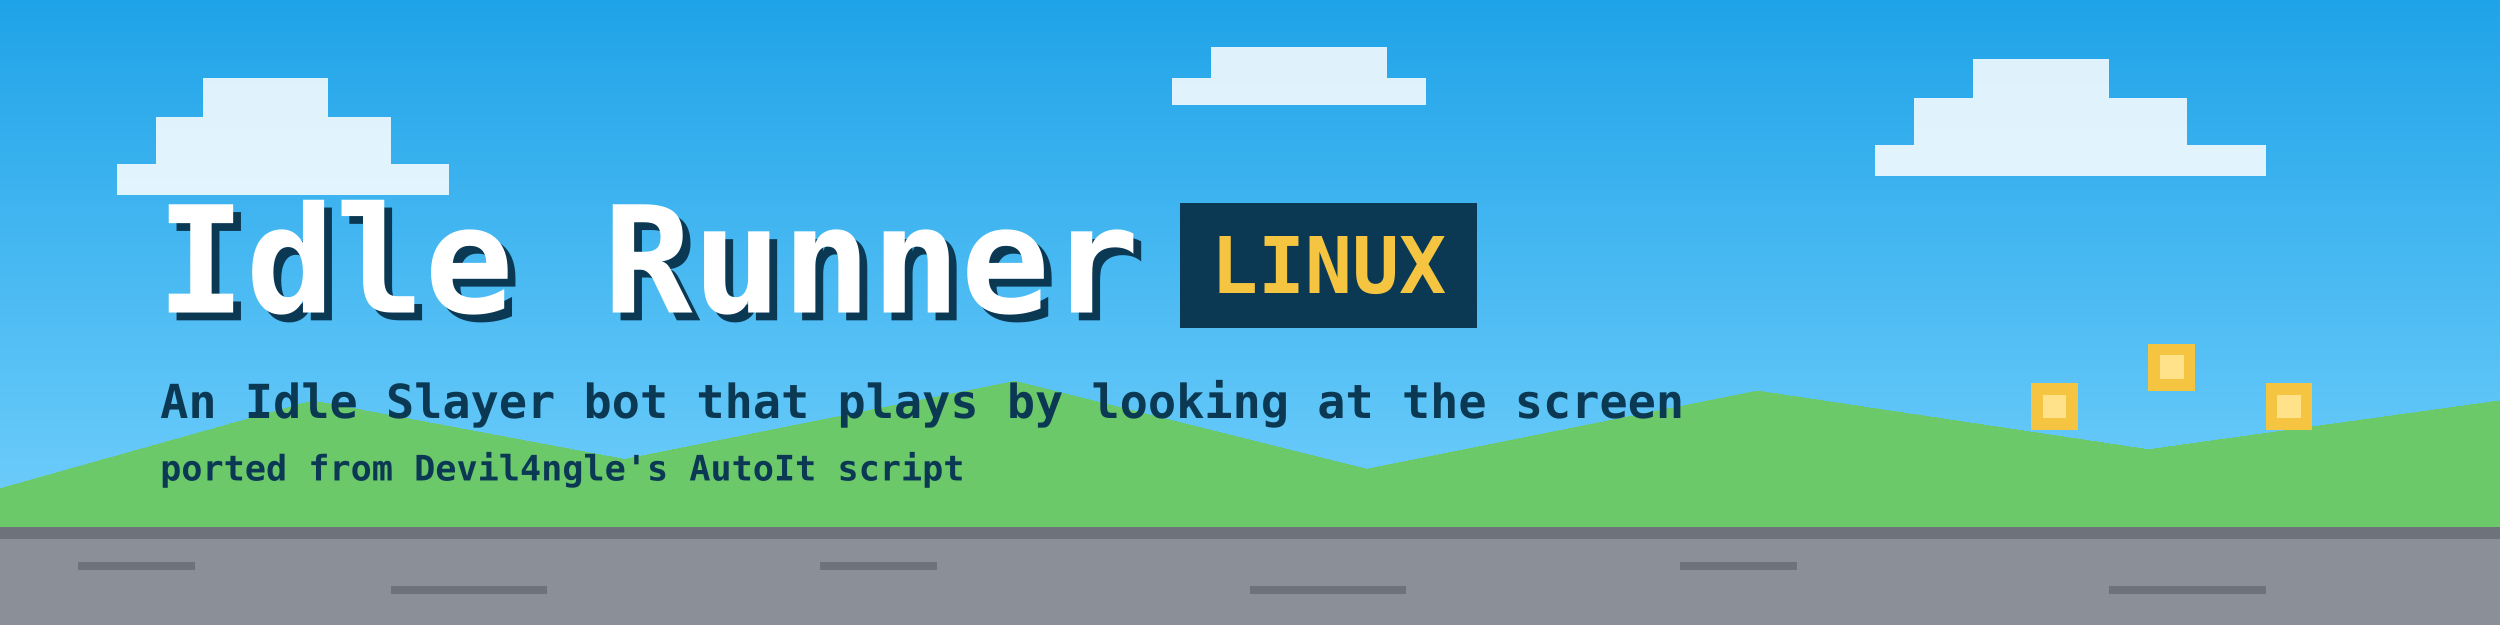
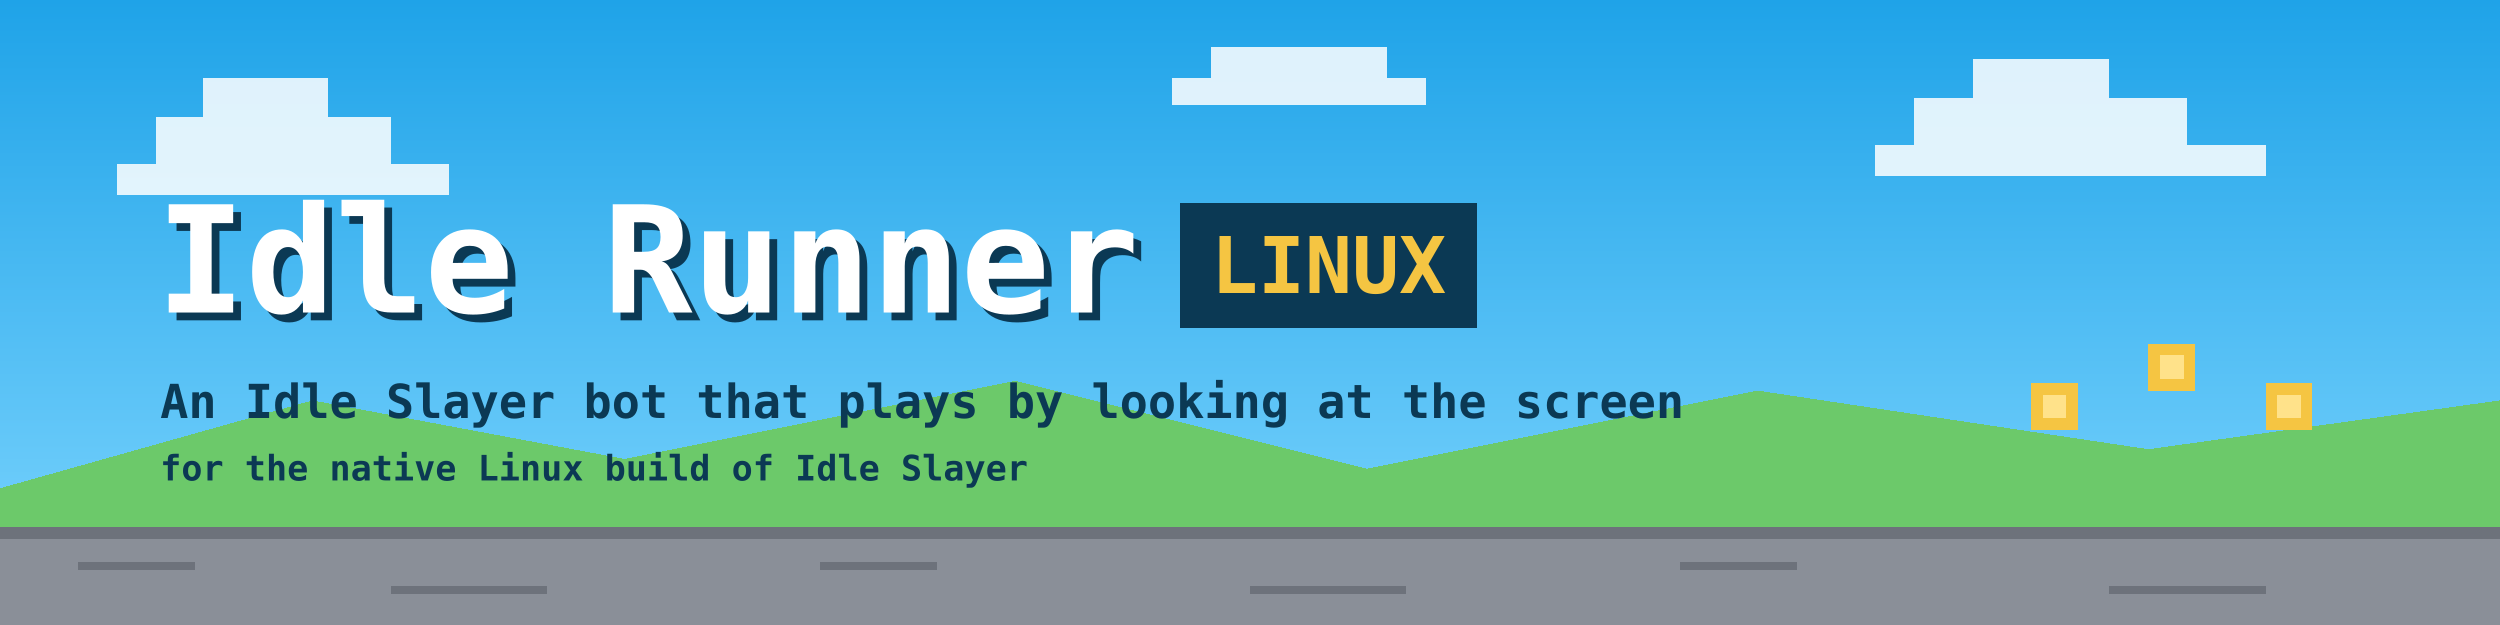
<svg xmlns="http://www.w3.org/2000/svg" viewBox="0 0 1280 320" width="1280" height="320" shape-rendering="crispEdges">
  <defs>
    <linearGradient id="sky" x1="0" y1="0" x2="0" y2="1">
      <stop offset="0" stop-color="#1fa3e8" />
      <stop offset="1" stop-color="#7fd6ff" />
    </linearGradient>
  </defs>
  <rect width="1280" height="320" fill="url(#sky)" />
  <g fill="#ffffff" opacity="0.85">
    <rect x="80" y="60" width="120" height="24" />
    <rect x="104" y="40" width="64" height="20" />
    <rect x="60" y="84" width="170" height="16" />
    <rect x="980" y="50" width="140" height="24" />
    <rect x="1010" y="30" width="70" height="20" />
    <rect x="960" y="74" width="200" height="16" />
    <rect x="620" y="24" width="90" height="16" />
    <rect x="600" y="40" width="130" height="14" />
  </g>
  <path d="M0 250 L160 205 L320 235 L520 195 L700 240 L900 200 L1100 230 L1280 205 L1280 320 L0 320 Z" fill="#6cc96a" />
  <rect y="270" width="1280" height="50" fill="#8a8f98" />
  <g fill="#6d727b">
    <rect x="0" y="270" width="1280" height="6" />
    <rect x="40" y="288" width="60" height="4" />
    <rect x="200" y="300" width="80" height="4" />
    <rect x="420" y="288" width="60" height="4" />
    <rect x="640" y="300" width="80" height="4" />
    <rect x="860" y="288" width="60" height="4" />
    <rect x="1080" y="300" width="80" height="4" />
  </g>
  <g>
    <rect x="1040" y="196" width="24" height="24" fill="#f5c542" />
    <rect x="1046" y="202" width="12" height="12" fill="#ffe28a" />
    <rect x="1100" y="176" width="24" height="24" fill="#f5c542" />
    <rect x="1106" y="182" width="12" height="12" fill="#ffe28a" />
    <rect x="1160" y="196" width="24" height="24" fill="#f5c542" />
    <rect x="1166" y="202" width="12" height="12" fill="#ffe28a" />
  </g>
  <g font-family="'DejaVu Sans Mono', Consolas, 'Courier New', monospace" font-weight="bold">
    <text x="84" y="164" font-size="76" fill="#0b3954">Idle Runner</text>
    <text x="80" y="160" font-size="76" fill="#ffffff">Idle Runner</text>
    <rect x="604" y="104" width="152" height="64" fill="#0b3954" />
    <text x="620" y="150" font-size="40" fill="#f5c542">LINUX</text>
    <text x="82" y="214" font-size="24" fill="#0b3954">An Idle Slayer bot that plays by looking at the screen</text>
-     <text x="82" y="246" font-size="18" fill="#0b3954">ported from Devil4ngle's AutoIt script</text>
+     <text x="82" y="246" font-size="18" fill="#0b3954">for the native Linux build of Idle Slayer</text>
  </g>
</svg>
